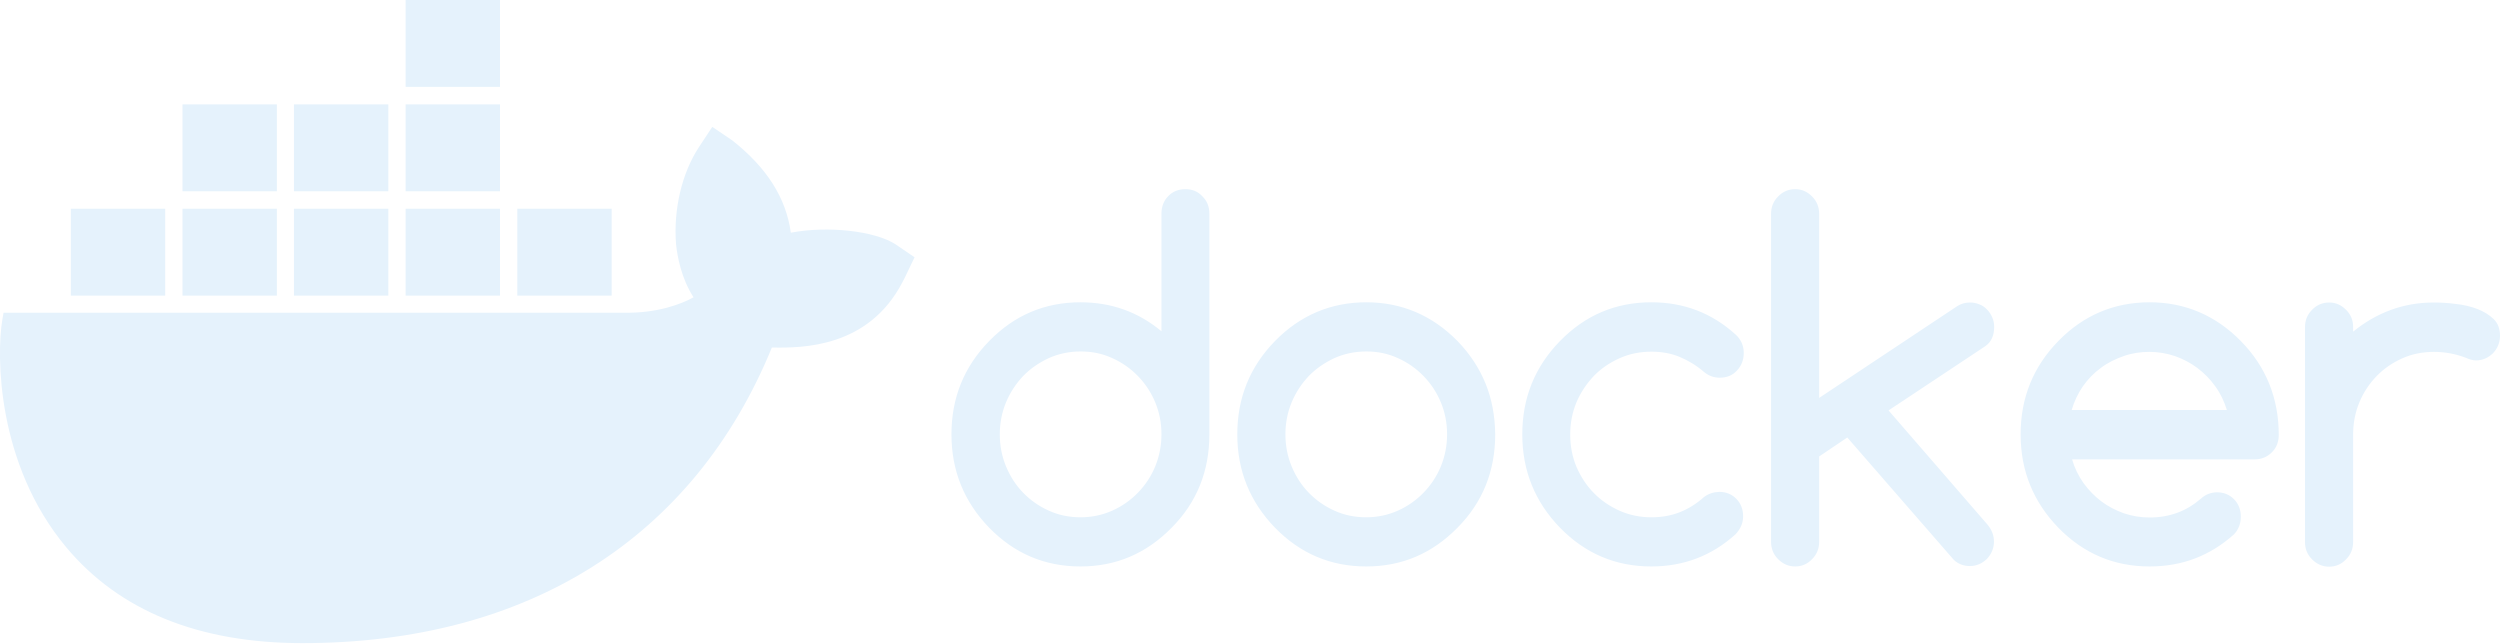
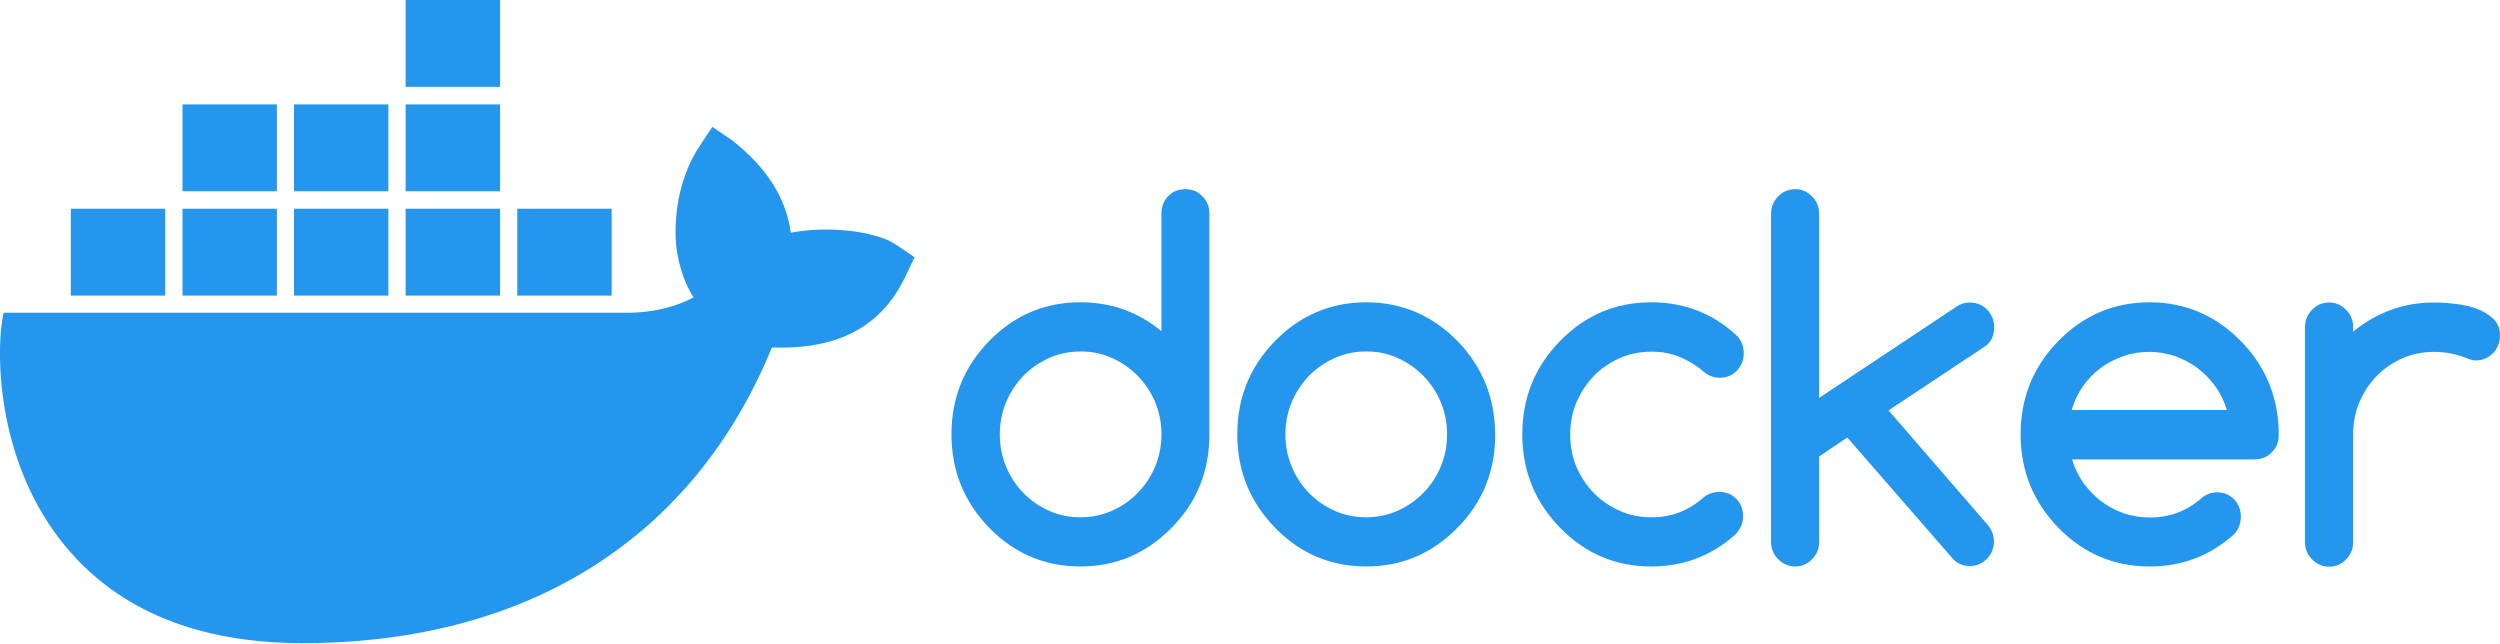
<svg xmlns="http://www.w3.org/2000/svg" version="1.1" id="Layer_1" x="0px" y="0px" viewBox="0 0 1200 309" style="enable-background:new 0 0 1200 309;" xml:space="preserve">
  <style type="text/css">
-   .st0{fill:#E5F2FC;}
+   .st0{fill:#2496ED;}
 </style>
  <path class="st0" d="M379.6,111.7c-2.3-16.7-11.5-31.2-28.1-44.3l-9.6-6.5l-6.4,9.7c-8.2,12.5-12.3,29.9-11,46.6  c0.6,5.8,2.5,16.4,8.4,25.5c-5.9,3.3-17.6,7.7-33.2,7.4H1.7l-0.6,3.5c-2.8,16.7-2.8,69,30.7,109.1c25.5,30.5,63.6,46,113.4,46  c108,0,187.8-50.3,225.3-141.9c14.7,0.3,46.4,0.1,62.7-31.4c0.4-0.7,1.4-2.6,4.2-8.6l1.6-3.3l-9.1-6.2  C419.9,110.8,397.2,108.3,379.6,111.7L379.6,111.7z M240,0h-45.3v41.7H240V0z M240,50.1h-45.3v41.7H240V50.1z M186.4,50.1h-45.3  v41.7h45.3V50.1z M132.9,50.1H87.6v41.7h45.3V50.1z M79.3,100.2H34v41.7h45.3V100.2z M132.9,100.2H87.6v41.7h45.3V100.2z   M186.4,100.2h-45.3v41.7h45.3V100.2z M240,100.2h-45.3v41.7H240V100.2z M293.6,100.2h-45.3v41.7h45.3V100.2z M569,90.8  c-3.3,0-6.1,1.1-8.2,3.3c-2.2,2.2-3.3,5.1-3.3,8.4v56.5c-11.2-9.3-24.1-13.9-38.9-13.9c-17.1,0-31.7,6.2-43.8,18.6  c-12.1,12.4-18.1,27.3-18.1,44.8s6.1,32.4,18.1,44.8c12.1,12.4,26.7,18.6,43.8,18.6c17.1,0,31.6-6.2,43.8-18.6  c12.1-12.2,18.1-27.2,18.1-44.8V102.6c0-3.4-1.1-6.2-3.4-8.4C575,91.9,572.3,90.8,569,90.8z M554.5,223.9c-2,4.8-4.8,9-8.3,12.6  c-3.5,3.6-7.6,6.5-12.3,8.6c-4.7,2.1-9.8,3.2-15.2,3.2c-5.4,0-10.5-1-15.3-3.2c-4.7-2.1-8.8-5-12.3-8.6c-3.5-3.6-6.2-7.8-8.2-12.6  c-2-4.8-3-10-3-15.4s1-10.6,3-15.4c2-4.8,4.8-9,8.2-12.6c3.5-3.6,7.6-6.4,12.3-8.6c4.7-2.1,9.8-3.2,15.3-3.2c5.5,0,10.4,1,15.2,3.2  c4.7,2.1,8.8,5,12.3,8.6s6.3,7.8,8.3,12.6c2,4.8,3,9.9,3,15.3C557.5,213.9,556.5,219,554.5,223.9L554.5,223.9z M1075.6,163.7  c-12.2-12.4-26.9-18.6-43.8-18.6c-17,0-31.7,6.2-43.8,18.6c-12.1,12.4-18.1,27.3-18.1,44.8s6.1,32.4,18.1,44.8  c12.1,12.4,26.7,18.6,43.8,18.6c15.6,0,29-5.1,40.5-15.4c2.2-2.3,3.3-5.2,3.3-8.5c0-3.3-1.1-6.2-3.3-8.4c-2.2-2.2-4.9-3.3-8.2-3.3  c-2.9,0.1-5.4,1-7.6,3c-3.5,3-7.2,5.3-11.3,6.8c-4.1,1.5-8.5,2.3-13.4,2.3c-4.3,0-8.4-0.7-12.3-2c-3.9-1.4-7.6-3.3-10.8-5.7  c-3.3-2.5-6.1-5.4-8.6-8.8c-2.4-3.4-4.3-7.2-5.5-11.4h87.6c3.2,0,6-1.1,8.2-3.3c2.3-2.2,3.4-5.1,3.4-8.4c0-8.8-1.5-16.9-4.5-24.4  C1086.2,176.7,1081.7,169.9,1075.6,163.7L1075.6,163.7z M994.4,196.8c1.2-4.1,3-7.9,5.4-11.4c2.4-3.4,5.3-6.4,8.6-8.8  c3.3-2.5,7-4.3,11-5.7c4-1.4,8.1-2,12.3-2c4.2,0,8.3,0.7,12.2,2c4,1.4,7.6,3.3,10.8,5.7c3.3,2.5,6.2,5.4,8.6,8.8  c2.5,3.4,4.3,7.2,5.6,11.4H994.4L994.4,196.8z M1196.9,153.1c-2.1-2-4.7-3.6-7.8-4.8c-3.1-1.2-6.6-2-10.3-2.4  c-3.7-0.5-7.2-0.7-10.5-0.7c-7.4,0-14.3,1.2-20.8,3.6s-12.5,5.9-18,10.4V157c0-3.3-1.1-6-3.4-8.3c-2.3-2.3-4.9-3.5-8.1-3.5  c-3.2,0-6,1.2-8.2,3.5c-2.3,2.3-3.4,5.1-3.4,8.3v103.2c0,3.3,1.1,6,3.4,8.3c2.3,2.3,5,3.5,8.2,3.5c3.2,0,5.9-1.2,8.1-3.5  c2.3-2.3,3.4-5.1,3.4-8.3v-51.6c0-5.5,1-10.7,3-15.5c2-4.8,4.8-9,8.3-12.6c3.5-3.6,7.6-6.4,12.3-8.5c4.7-2.1,9.8-3.1,15.2-3.1  c5.4,0,10.5,1,15.2,2.8c1.8,0.8,3.5,1.3,4.9,1.3c1.6,0,3.1-0.3,4.5-0.9c1.4-0.6,2.6-1.5,3.7-2.5c1-1.1,1.9-2.3,2.5-3.8  c0.6-1.4,0.9-3,0.9-4.6C1200,157.8,1199,155.1,1196.9,153.1L1196.9,153.1z M699.6,163.7c-12.2-12.4-26.9-18.6-43.8-18.6  s-31.7,6.2-43.8,18.6c-12.1,12.4-18.1,27.3-18.1,44.8s6.1,32.4,18.1,44.8c12.1,12.4,26.7,18.6,43.8,18.6c17.1,0,31.6-6.2,43.8-18.6  c12.1-12.2,18.1-27.2,18.1-44.8c-0.1-8.8-1.6-16.9-4.6-24.3C710.1,176.8,705.6,169.9,699.6,163.7z M691.6,223.9  c-2,4.8-4.8,9-8.3,12.6c-3.5,3.6-7.6,6.5-12.3,8.6c-4.7,2.1-9.8,3.2-15.2,3.2c-5.4,0-10.5-1-15.3-3.2c-4.7-2.1-8.8-5-12.3-8.6  c-3.5-3.6-6.2-7.8-8.2-12.6c-2-4.8-3-10-3-15.4s1-10.6,3-15.4c2-4.8,4.8-9,8.2-12.6c3.5-3.6,7.6-6.4,12.3-8.6  c4.7-2.1,9.8-3.2,15.3-3.2c5.5,0,10.4,1,15.2,3.2c4.7,2.1,8.8,5,12.3,8.6s6.3,7.8,8.3,12.6c2,4.8,3,9.9,3,15.3  C694.6,213.9,693.6,219,691.6,223.9L691.6,223.9z M957.2,156.9c0-1.6-0.3-3.1-0.9-4.5c-0.6-1.4-1.4-2.7-2.5-3.8  c-1-1.1-2.3-2-3.7-2.5c-1.4-0.6-2.9-0.9-4.5-0.9c-2.3,0-4.4,0.6-6.2,1.8l-66.2,44v-88.3c0-3.3-1.1-6.1-3.4-8.4s-4.9-3.5-8.1-3.5  s-6,1.2-8.2,3.5c-2.3,2.3-3.4,5.1-3.4,8.4V260c0,3.3,1.1,6.1,3.4,8.4c2.3,2.3,5,3.5,8.2,3.5s5.9-1.2,8.1-3.5  c2.3-2.3,3.4-5.1,3.4-8.4v-40.9l13.5-9.1l51.1,58.7c2.1,2,4.7,3,7.7,3c1.6,0,3.1-0.3,4.5-0.9c1.4-0.6,2.6-1.5,3.7-2.5  c1-1.1,1.9-2.3,2.5-3.8c0.6-1.4,0.9-3,0.9-4.5c0-3.1-1.1-5.8-3.2-8.3L906.5,197l46.4-30.8C955.8,164.2,957.2,161.1,957.2,156.9  L957.2,156.9z M765.1,180.4c3.5-3.6,7.7-6.4,12.4-8.5c4.7-2.1,9.8-3.1,15.2-3.1c4.9,0,9.4,0.8,13.5,2.5c4.1,1.7,8.1,4.1,11.8,7.3  c2.2,1.8,4.7,2.7,7.5,2.7c3.3,0,6.1-1.1,8.2-3.4c2.2-2.3,3.3-5.1,3.3-8.5c0-3.4-1.3-6.5-4-8.9c-11.4-10.3-24.8-15.4-40.4-15.4  c-17.1,0-31.7,6.2-43.8,18.6c-12.1,12.4-18.1,27.3-18.1,44.8c0,17.5,6.1,32.4,18.1,44.8c12.1,12.4,26.7,18.6,43.8,18.6  c15.5,0,29-5.1,40.4-15.4c2.4-2.5,3.7-5.4,3.7-8.7c0-3.3-1.1-6.2-3.3-8.4c-2.2-2.2-4.9-3.3-8.2-3.3c-2.8,0.1-5.2,0.9-7.3,2.5  c-3.7,3.3-7.6,5.7-11.7,7.3c-4.1,1.6-8.6,2.4-13.5,2.4c-5.4,0-10.4-1-15.2-3.1c-4.7-2.1-8.9-4.9-12.4-8.5c-3.5-3.5-6.3-7.8-8.4-12.6  c-2-4.8-3-10-3-15.5c0-5.5,1-10.7,3-15.5C758.8,188.2,761.6,184.1,765.1,180.4L765.1,180.4z">
 </path>
</svg>
